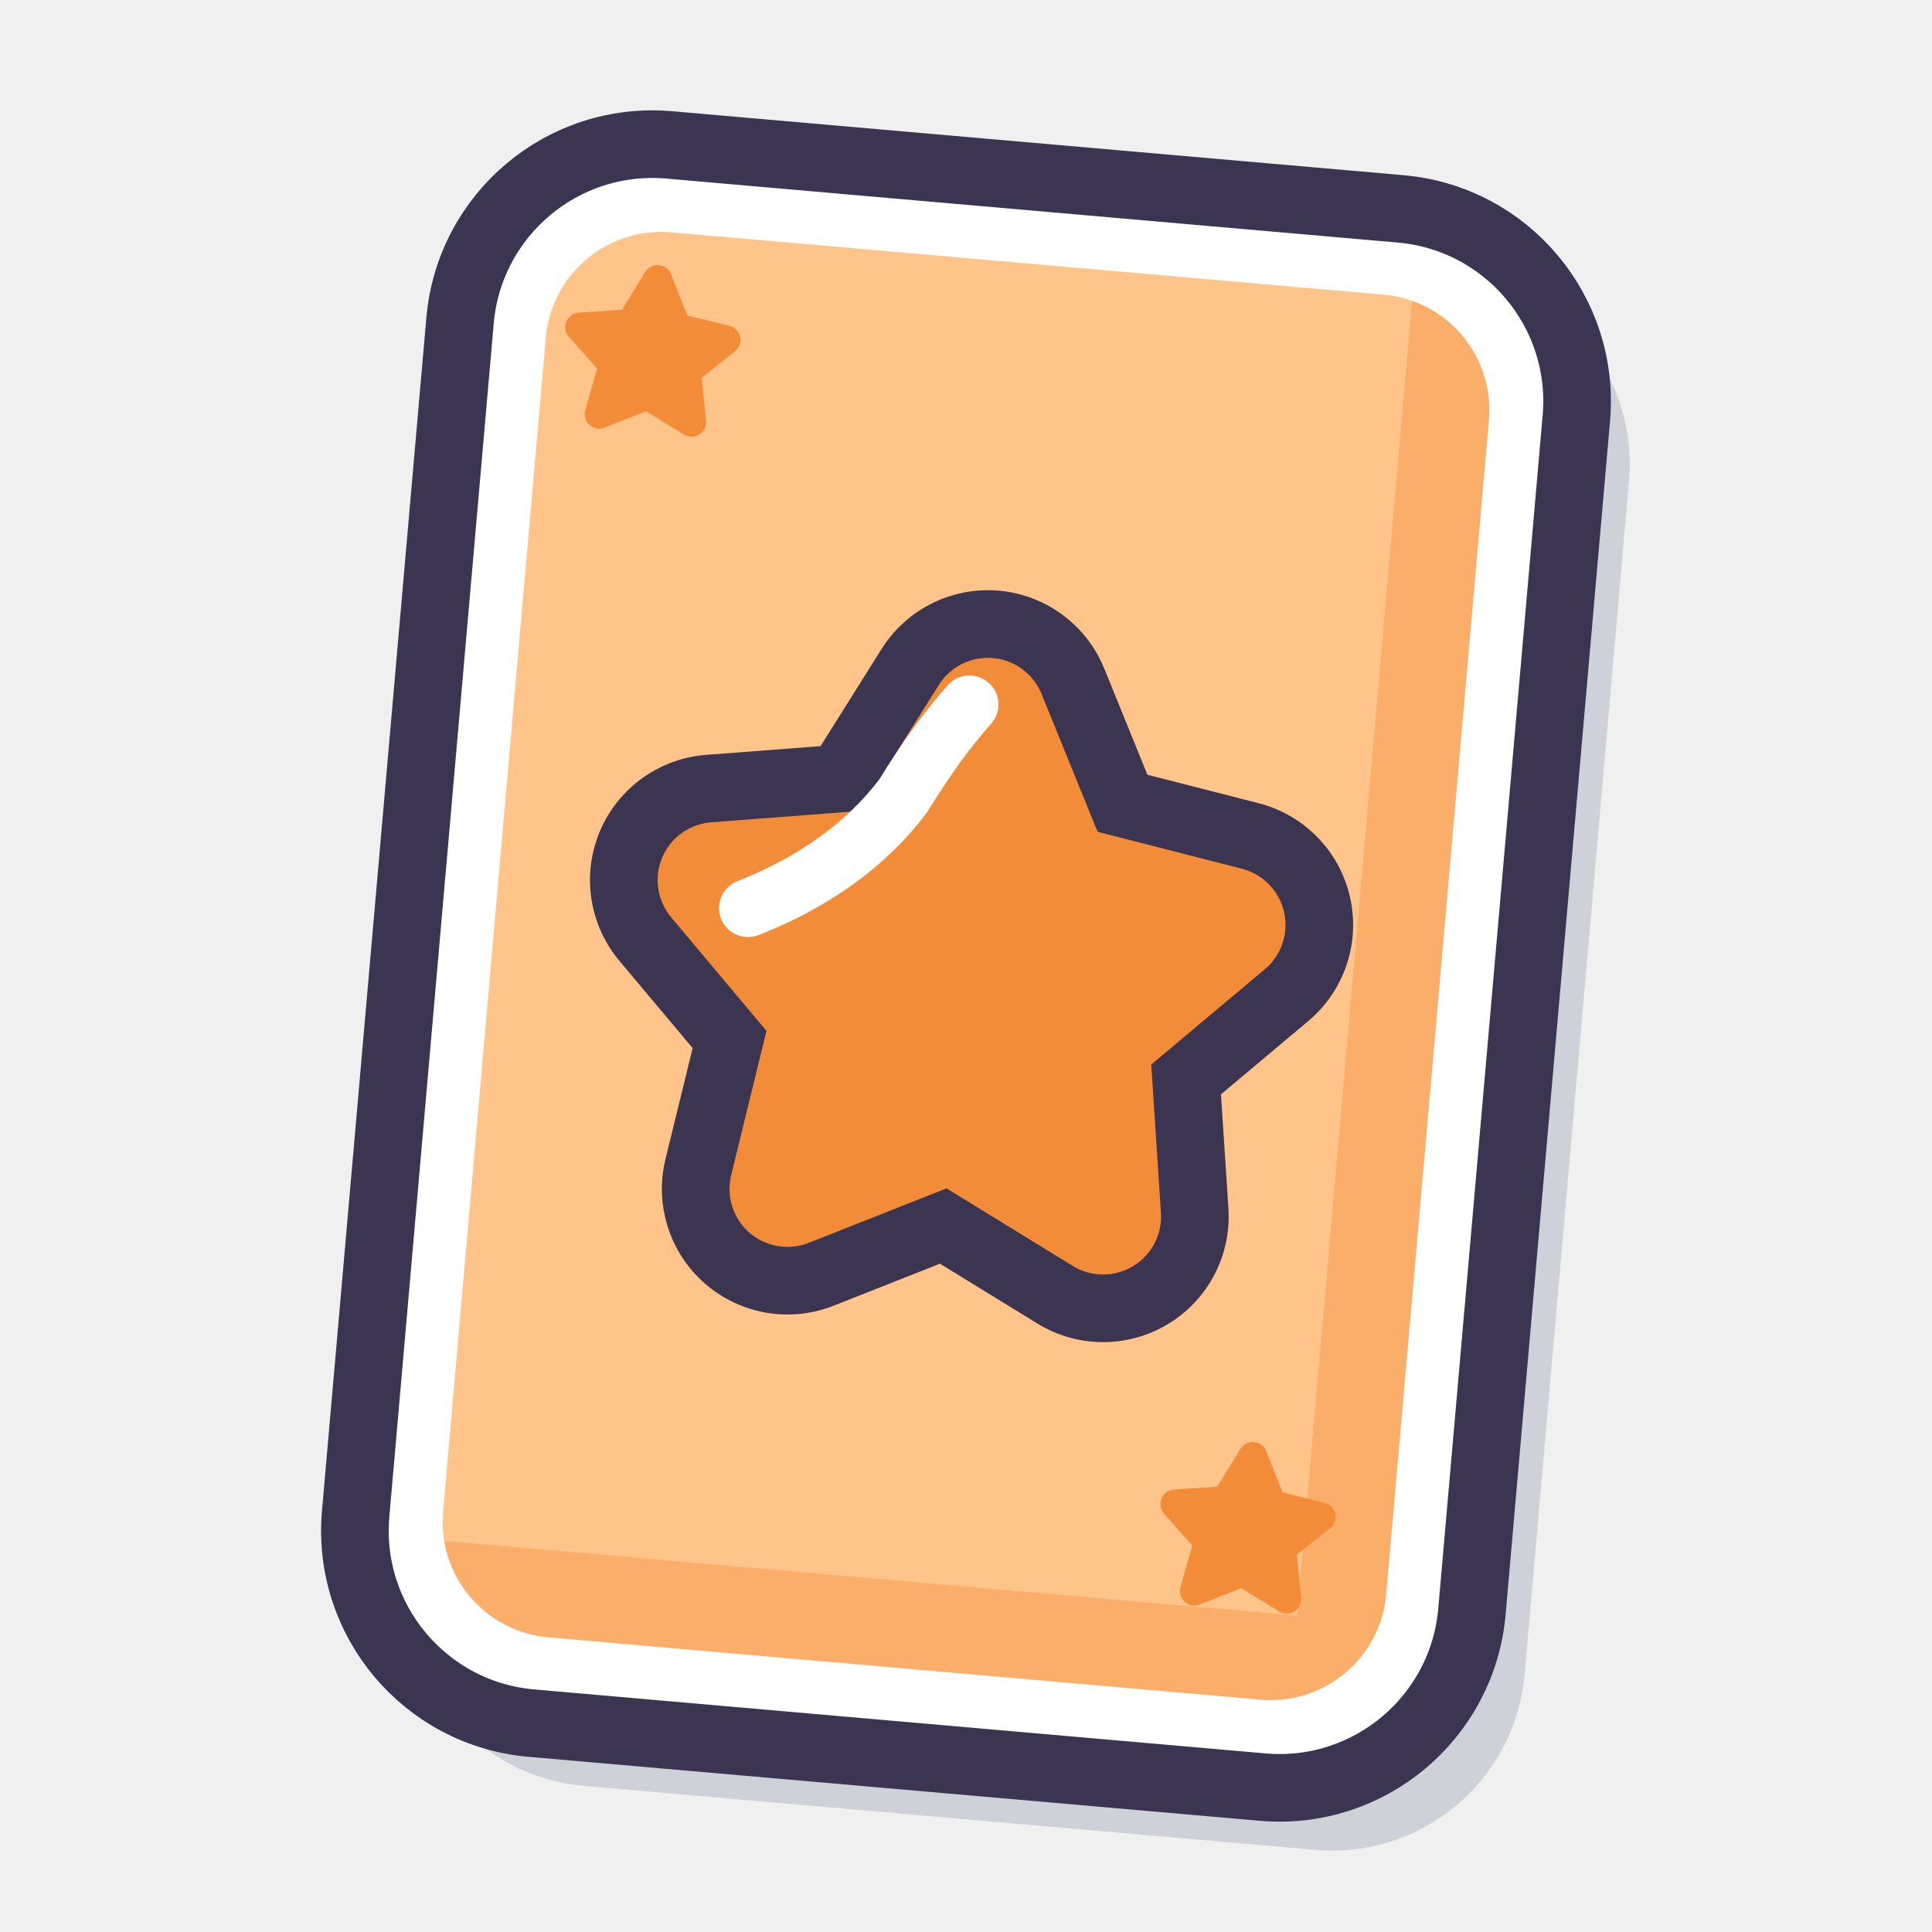
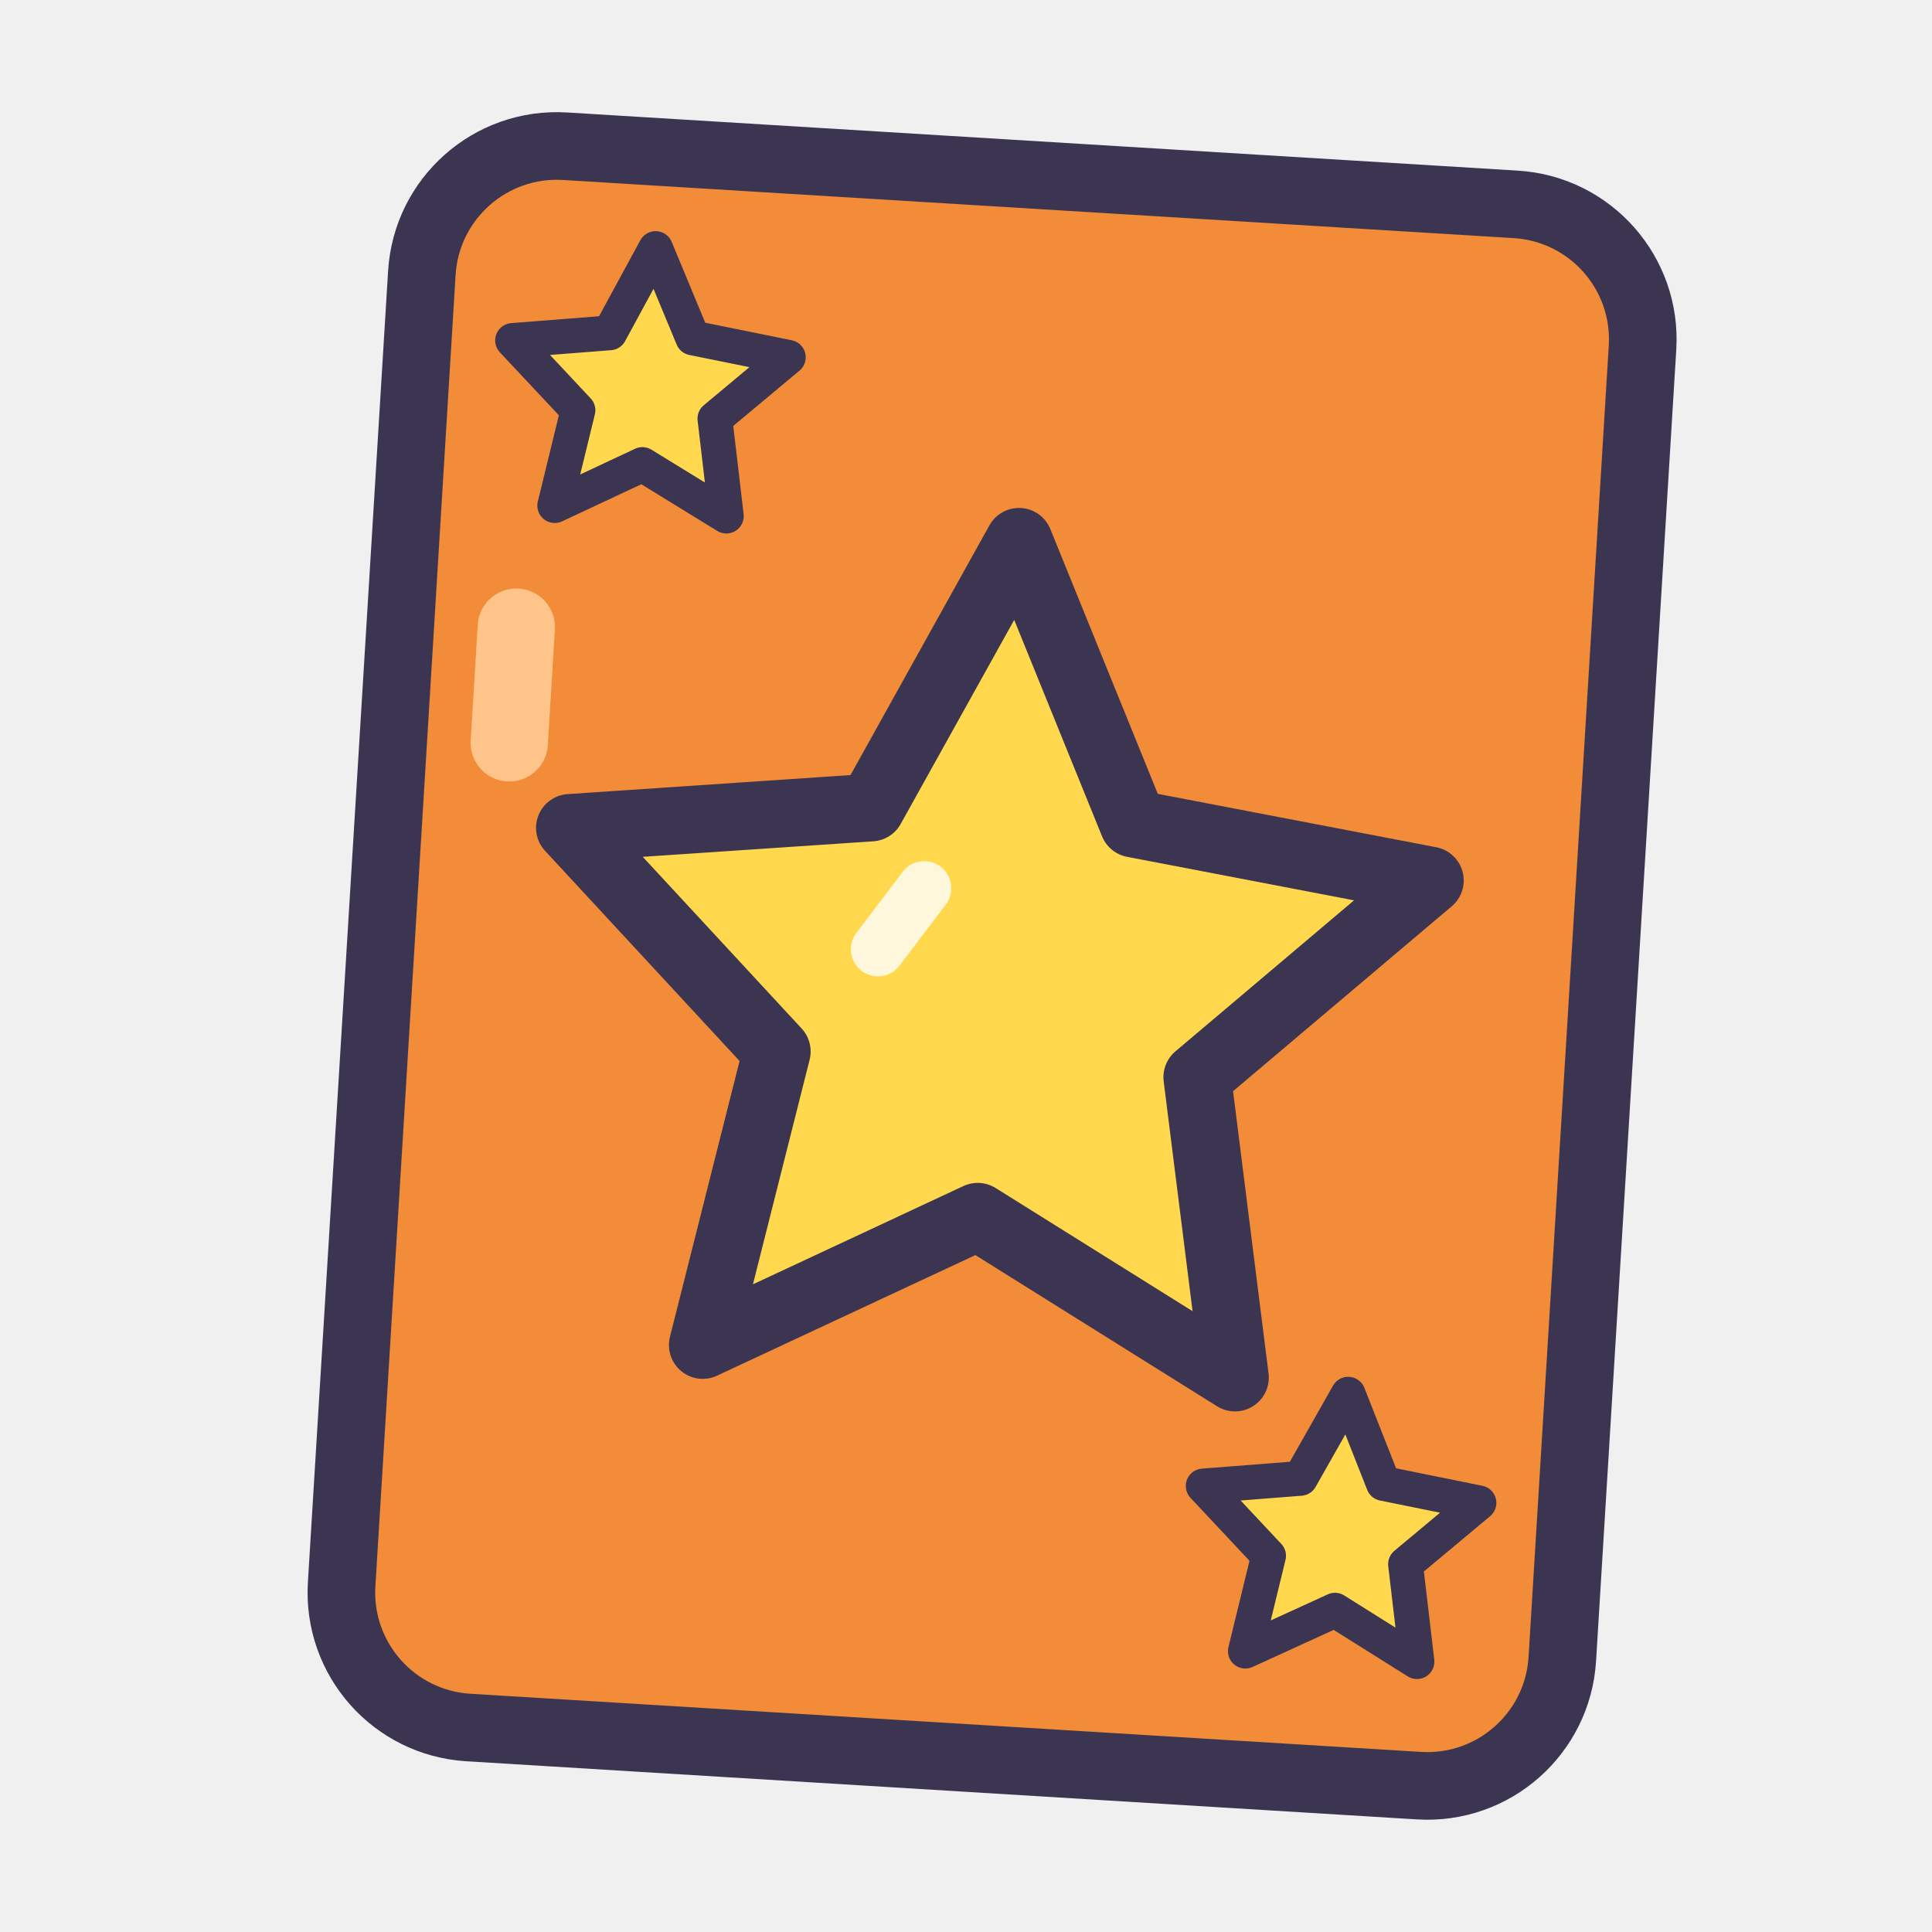
<svg xmlns="http://www.w3.org/2000/svg" viewBox="0 0 100 100">
-   <defs>
-     <clipPath id="panel">
-       <rect x="25.5" y="13.5" width="49" height="73" rx="6" />
-     </clipPath>
-   </defs>
-   <g transform="rotate(5 50 50)">
-     <rect x="24" y="12" width="58" height="82" rx="10" fill="#9aa3b2" opacity="0.4" />
-     <rect x="21" y="9" width="58" height="82" rx="10" fill="#ffffff" stroke="#3b3552" stroke-width="3.5" stroke-linejoin="round" />
-     <rect x="25.5" y="13.5" width="49" height="73" rx="6" fill="#ffc48a" />
-     <g clip-path="url(#panel)">
-       <path d="M70 10 H78 V90 H22 V82 H70 Z" fill="#f28c38" opacity="0.4" />
+   <g transform="rotate(3.5 51.4 50)">
+     <rect x="19.7" y="9" width="63.3" height="82" rx="7" fill="#f28c38" stroke="#3b3552" stroke-width="3.5" />
+     <path d="M51.4 28L58.2 42.2L73.7 44.2L62.3 55.1L65.2 70.5L51.4 63L37.6 70.5L40.5 55.1L29.1 44.2L44.6 42.2Z" fill="#ffd84d" stroke="#3b3552" stroke-width="3.5" stroke-linejoin="round" />
+     <path d="M45.4 49.5 L47.6 46.2" fill="none" stroke="#ffffff" stroke-opacity="0.8" stroke-width="2.8" stroke-linecap="round" />
+     <g fill="#ffd84d" stroke="#3b3552" stroke-width="1.8" stroke-linejoin="round">
+       <path d="M31.7 14L33.9 18.5L38.9 19.2L35.3 22.6L36.2 27.6L31.7 25.2L27.3 27.6L28.2 22.6L24.6 19.2L29.6 18.5Z" />
+       <path d="M71.1 71L73.2 75.5L78.2 76.2L74.6 79.6L75.5 84.6L71.1 82.2L66.6 84.6L67.5 79.6L63.9 76.2L68.9 75.5Z" />
    </g>
-     <polygon points="50,37 54.2,45.2 63.3,46.7 56.8,53.2 58.2,62.3 50,58.2 41.8,62.3 43.2,53.2 36.7,46.7 45.8,45.2" fill="#3b3552" stroke="#3b3552" stroke-width="13" stroke-linejoin="round" />
-     <polygon points="50,37 54.2,45.2 63.3,46.7 56.8,53.2 58.2,62.3 50,58.2 41.8,62.3 43.2,53.2 36.7,46.7 45.8,45.2" fill="#f28c38" stroke="#f28c38" stroke-width="6" stroke-linejoin="round" />
-     <path d="M38.5 48 Q43.5 45.5 46 41.5 Q47.5 38.5 49 36.5" fill="none" stroke="#ffffff" stroke-width="3" stroke-linecap="round" stroke-linejoin="round" />
-     <polygon points="31,16 32.2,18.4 34.8,18.8 32.9,20.6 33.4,23.2 31,22 28.6,23.2 29.1,20.6 27.2,18.8 29.8,18.4" fill="#f28c38" stroke="#f28c38" stroke-width="1.5" stroke-linejoin="round" />
-     <polygon points="67,74 68.2,76.4 70.8,76.8 68.9,78.6 69.4,81.2 67,80 64.6,81.2 65.1,78.6 63.2,76.8 65.8,76.4" fill="#f28c38" stroke="#f28c38" stroke-width="1.5" stroke-linejoin="round" />
+     <path d="M25.7 40 V34" fill="none" stroke="#ffc48a" stroke-width="4" stroke-linecap="round" />
  </g>
</svg>
